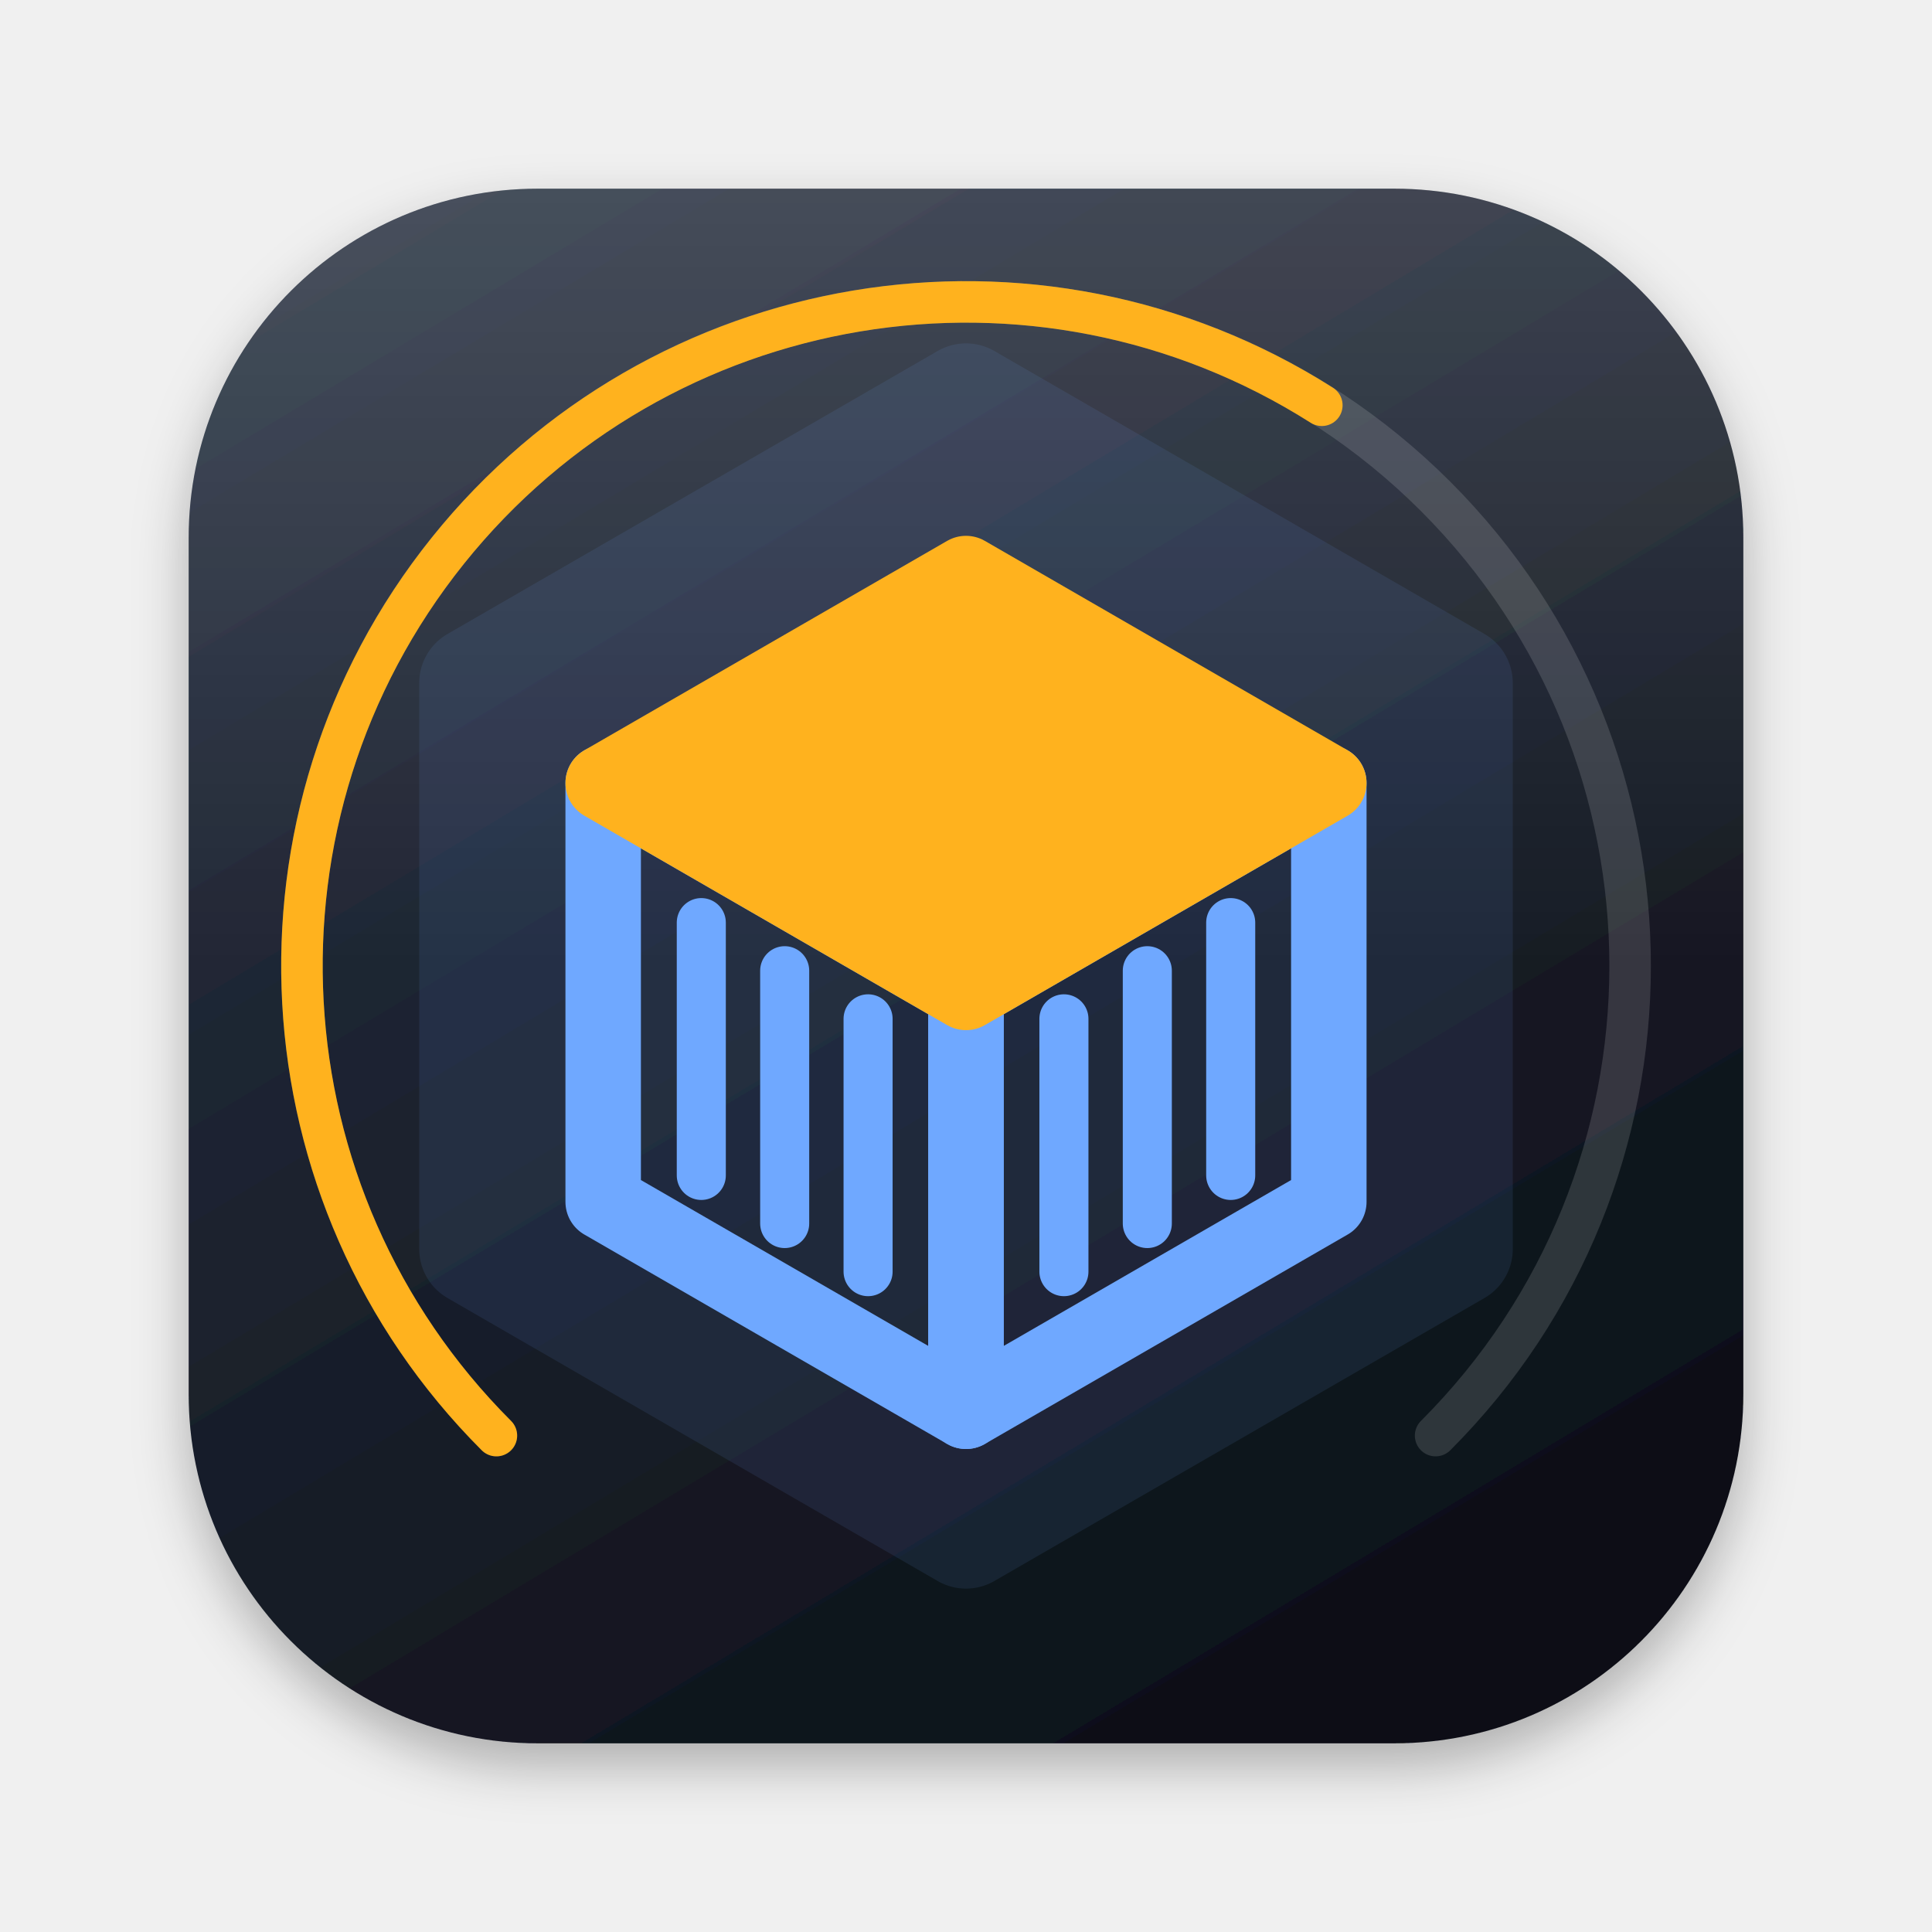
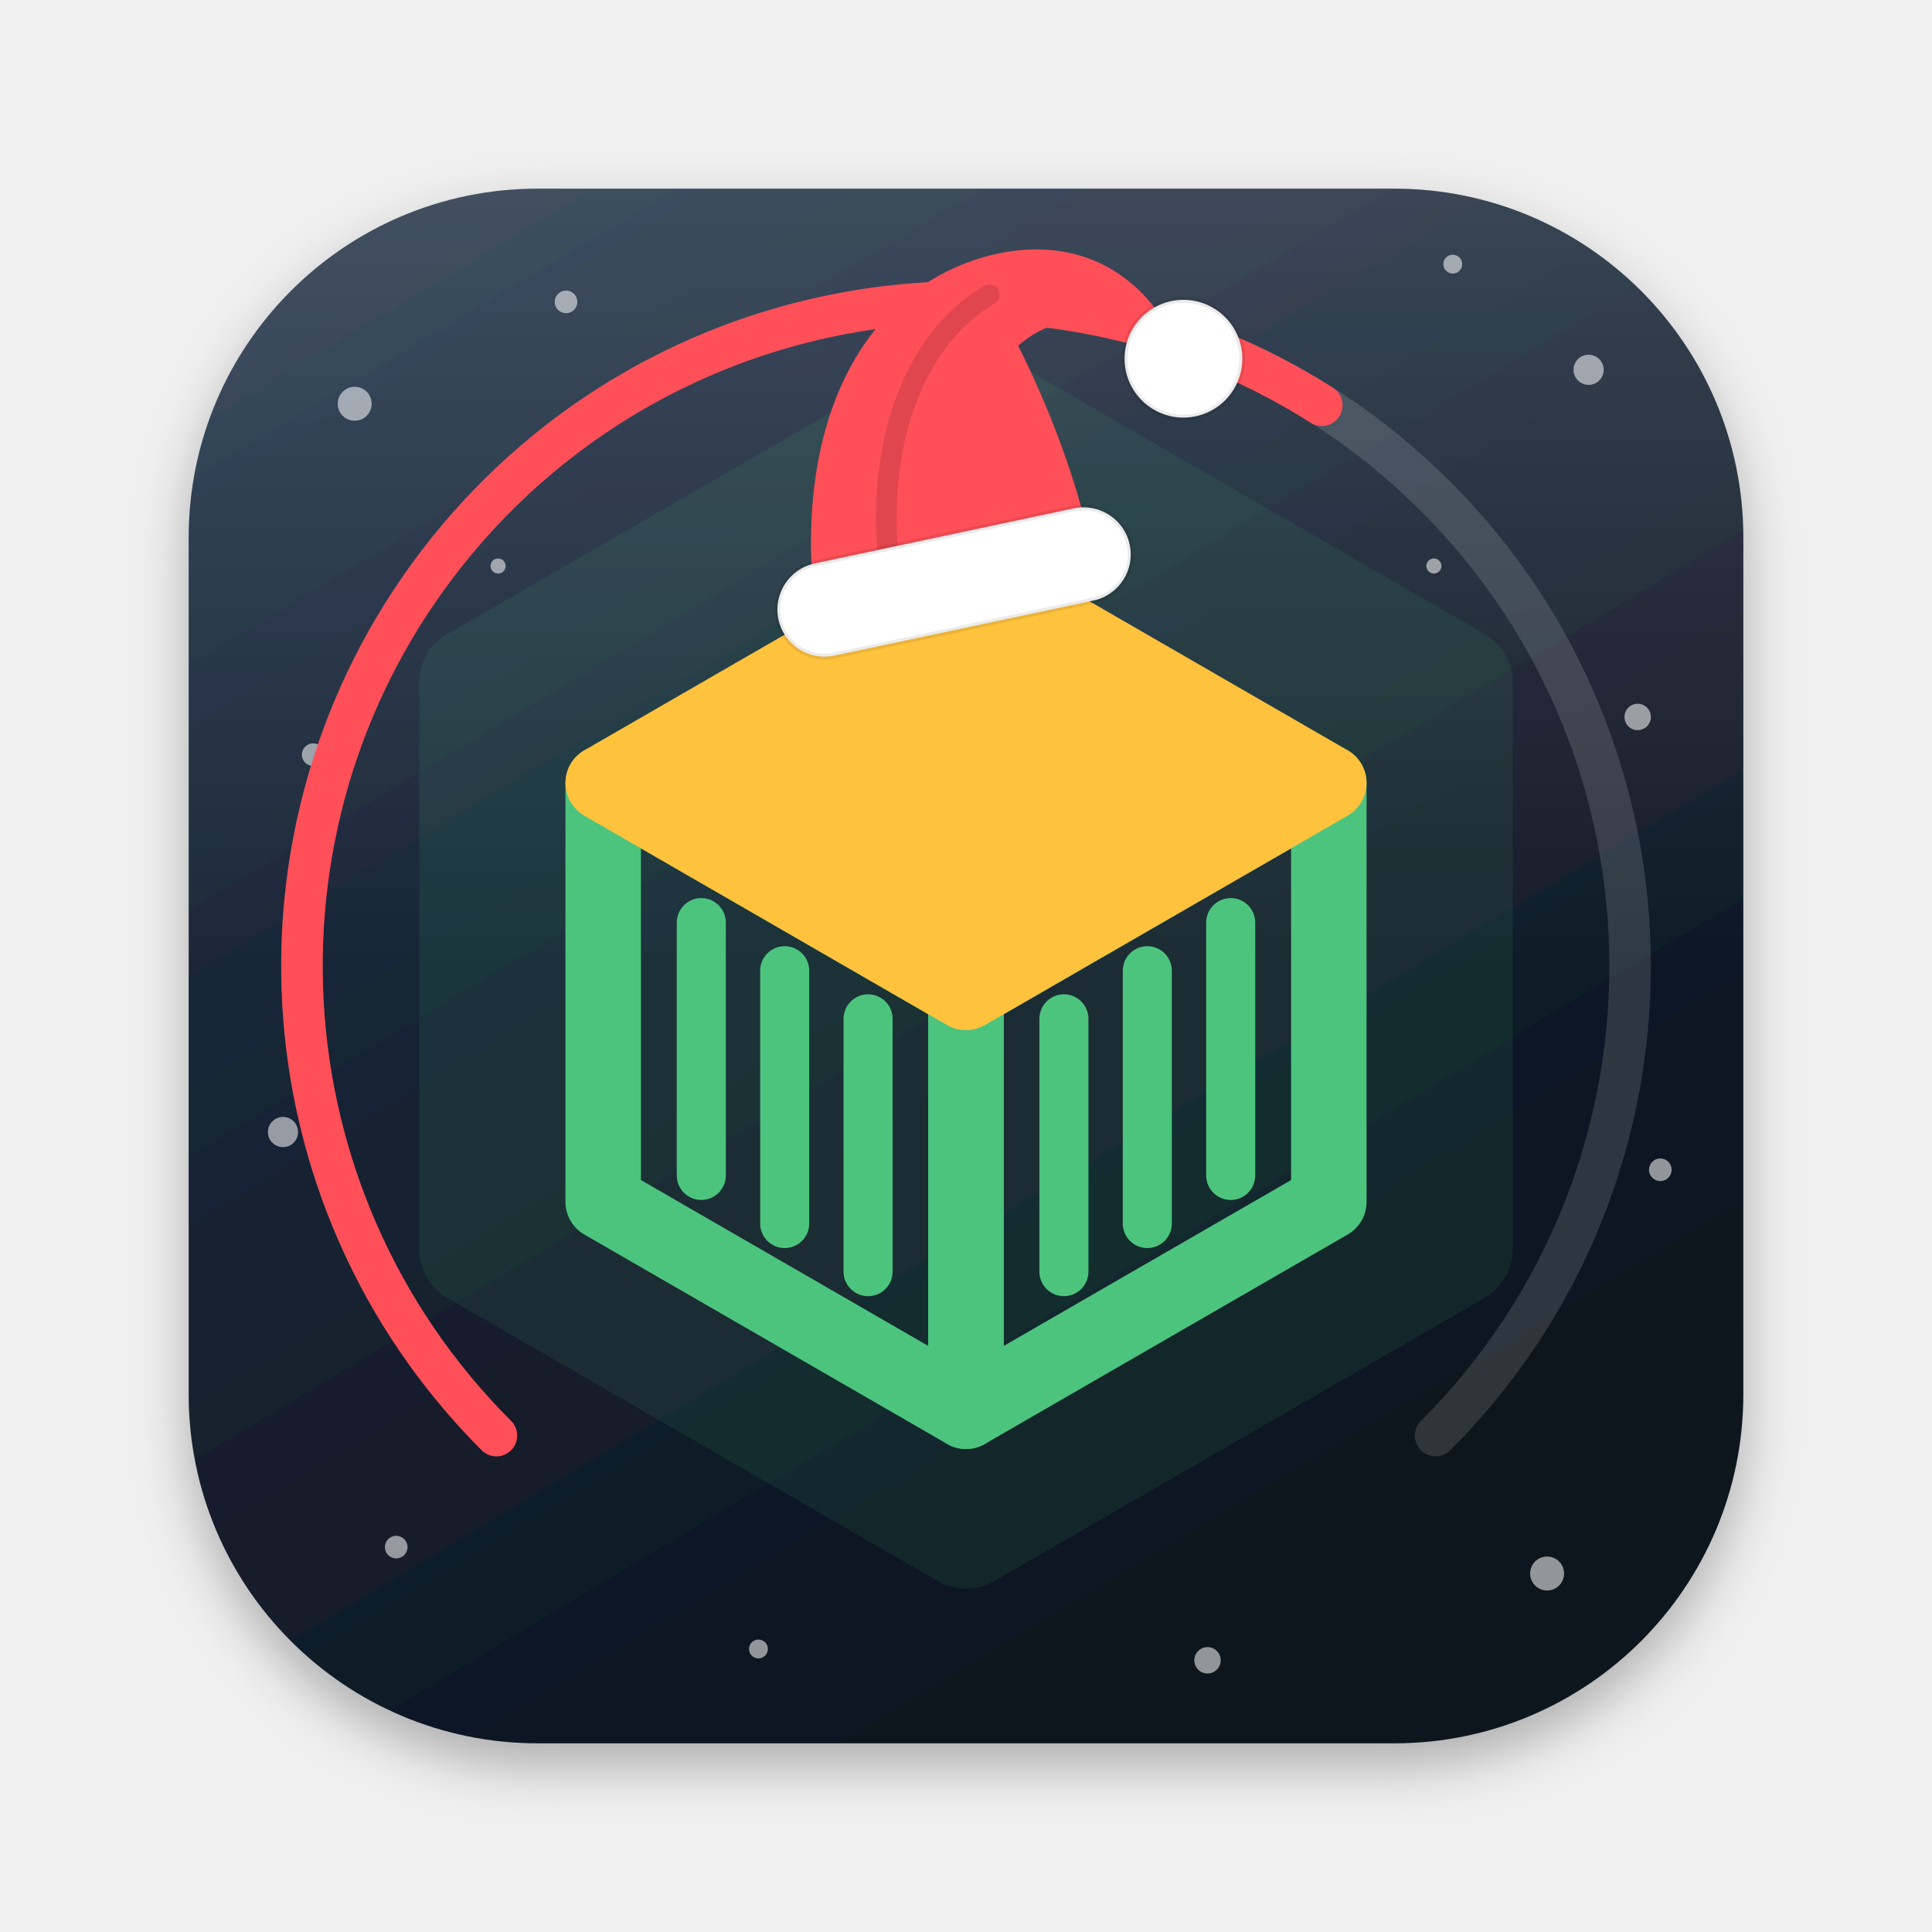
<svg xmlns="http://www.w3.org/2000/svg" width="1024" height="1024" viewBox="0 0 1024 1024">
  <defs>
    <linearGradient id="bg" x1="0" y1="0" x2="0.6" y2="1">
-       <stop offset="0" stop-color="#2b3445" />
-       <stop offset="1" stop-color="#0d1119" />
+       <stop offset="0" stop-color="#22344a" />
+       <stop offset="1" stop-color="#0b121c" />
    </linearGradient>
    <linearGradient id="sheen" x1="0" y1="0" x2="0" y2="1">
      <stop offset="0" stop-color="#ffffff" stop-opacity="0.14" />
      <stop offset="0.5" stop-color="#ffffff" stop-opacity="0" />
    </linearGradient>
    <filter id="shadow" x="-10%" y="-10%" width="120%" height="125%">
      <feDropShadow dx="0" dy="12" stdDeviation="14" flood-color="#000" flood-opacity="0.28" />
    </filter>
  </defs>
  <g filter="url(#shadow)">
    <rect x="100" y="100" width="824" height="824" rx="185" fill="url(#bg)" />
  </g>
  <rect x="100" y="100" width="824" height="824" rx="185" fill="url(#sheen)" />
+   <g fill="#ffffff" opacity="0.55">
+     <circle cx="188" cy="214" r="9" />
+     <circle cx="300" cy="160" r="6" />
+     <circle cx="842" cy="196" r="8" />
+     <circle cx="770" cy="140" r="5" />
+     <circle cx="166" cy="400" r="6" />
+     <circle cx="868" cy="380" r="7" />
+     <circle cx="150" cy="600" r="8" />
+     <circle cx="880" cy="620" r="6" />
+     <circle cx="210" cy="820" r="6" />
+     <circle cx="820" cy="834" r="9" />
+     <circle cx="402" cy="874" r="5" />
+     <circle cx="640" cy="880" r="7" />
+     <circle cx="520" cy="150" r="5" />
+     <circle cx="264" cy="300" r="4" />
+     <circle cx="760" cy="300" r="4" />
+   </g>
  <g opacity="0.1">
-     <path d="M512.0,212.0 L771.8,362.0 L771.8,662.0 L512.0,812.0 L252.2,662.0 L252.2,362.0 Z" fill="#6fa8ff" stroke="#6fa8ff" stroke-width="60" stroke-linejoin="round" />
+     <path d="M512.0,212.0 L771.8,362.0 L771.8,662.0 L512.0,812.0 L252.2,662.0 L252.2,362.0 Z" fill="#4cc47e" stroke="#4cc47e" stroke-width="60" stroke-linejoin="round" />
  </g>
  <path d="M263.1,760.9 A352,352 0 1 1 760.9,760.9" fill="none" stroke="#ffffff" stroke-opacity="0.14" stroke-width="22" stroke-linecap="round" />
-   <path d="M263.1,760.9 A352,352 0 0 1 700.6,214.8" fill="none" stroke="#ffb21e" stroke-width="22" stroke-linecap="round" />
-   <path d="M319.7,415.0 L512.0,526.0 L512.0,748.0 L319.7,637.0 Z" fill="#141a25" fill-opacity="0.0" stroke="#6fa8ff" stroke-width="40" stroke-linejoin="round" stroke-linecap="round" />
-   <path d="M512.0,526.0 L704.3,415.0 L704.3,637.0 L512.0,748.0 Z" fill="#141a25" fill-opacity="0.0" stroke="#6fa8ff" stroke-width="40" stroke-linejoin="round" stroke-linecap="round" />
-   <line x1="371.7" y1="489.0" x2="371.7" y2="623.0" stroke="#6fa8ff" stroke-width="26" stroke-linecap="round" />
-   <line x1="415.9" y1="514.5" x2="415.9" y2="648.5" stroke="#6fa8ff" stroke-width="26" stroke-linecap="round" />
-   <line x1="460.1" y1="540.0" x2="460.1" y2="674.0" stroke="#6fa8ff" stroke-width="26" stroke-linecap="round" />
-   <line x1="563.9" y1="540.0" x2="563.9" y2="674.0" stroke="#6fa8ff" stroke-width="26" stroke-linecap="round" />
-   <line x1="608.1" y1="514.5" x2="608.1" y2="648.5" stroke="#6fa8ff" stroke-width="26" stroke-linecap="round" />
-   <line x1="652.3" y1="489.0" x2="652.3" y2="623.0" stroke="#6fa8ff" stroke-width="26" stroke-linecap="round" />
-   <path d="M512.0,304.0 L704.3,415.0 L512.0,526.0 L319.7,415.0 Z" fill="#ffb21e" stroke="#ffb21e" stroke-width="40" stroke-linejoin="round" />
+   <path d="M263.1,760.9 A352,352 0 0 1 700.6,214.8" fill="none" stroke="#ff4f58" stroke-width="22" stroke-linecap="round" />
+   <path d="M319.7,415.0 L512.0,526.0 L512.0,748.0 L319.7,637.0 Z" fill="#141a25" fill-opacity="0.0" stroke="#4cc47e" stroke-width="40" stroke-linejoin="round" stroke-linecap="round" />
+   <path d="M512.0,526.0 L704.3,415.0 L704.3,637.0 L512.0,748.0 Z" fill="#141a25" fill-opacity="0.0" stroke="#4cc47e" stroke-width="40" stroke-linejoin="round" stroke-linecap="round" />
+   <line x1="371.7" y1="489.0" x2="371.7" y2="623.0" stroke="#4cc47e" stroke-width="26" stroke-linecap="round" />
+   <line x1="415.9" y1="514.5" x2="415.9" y2="648.5" stroke="#4cc47e" stroke-width="26" stroke-linecap="round" />
+   <line x1="460.1" y1="540.0" x2="460.1" y2="674.0" stroke="#4cc47e" stroke-width="26" stroke-linecap="round" />
+   <line x1="563.9" y1="540.0" x2="563.9" y2="674.0" stroke="#4cc47e" stroke-width="26" stroke-linecap="round" />
+   <line x1="608.1" y1="514.5" x2="608.1" y2="648.5" stroke="#4cc47e" stroke-width="26" stroke-linecap="round" />
+   <line x1="652.3" y1="489.0" x2="652.3" y2="623.0" stroke="#4cc47e" stroke-width="26" stroke-linecap="round" />
+   <path d="M512.0,304.0 L704.3,415.0 L512.0,526.0 L319.7,415.0 Z" fill="#ffc23d" stroke="#ffc23d" stroke-width="40" stroke-linejoin="round" />
+   <g transform="translate(506.0,310.0) rotate(-12) scale(0.78)">
+     <path d="M-96,-6 C-84,-130 -20,-210 70,-214 C126,-216 168,-186 182,-128 C150,-160 108,-168 76,-150 C88,-104 96,-52 96,-6 Z" fill="#ff4f58" />
+     <path d="M-40,-30 C-30,-110 10,-170 64,-188" fill="none" stroke="#000" stroke-opacity="0.12" stroke-width="14" stroke-linecap="round" />
+     <rect x="-122" y="-34" width="244" height="64" rx="32" fill="#ffffff" />
+     <rect x="-122" y="-34" width="244" height="64" rx="32" fill="none" stroke="#000" stroke-opacity="0.08" stroke-width="4" />
+     <circle cx="184" cy="-118" r="40" fill="#ffffff" />
+     <circle cx="184" cy="-118" r="40" fill="none" stroke="#000" stroke-opacity="0.08" stroke-width="4" />
+   </g>
</svg>
